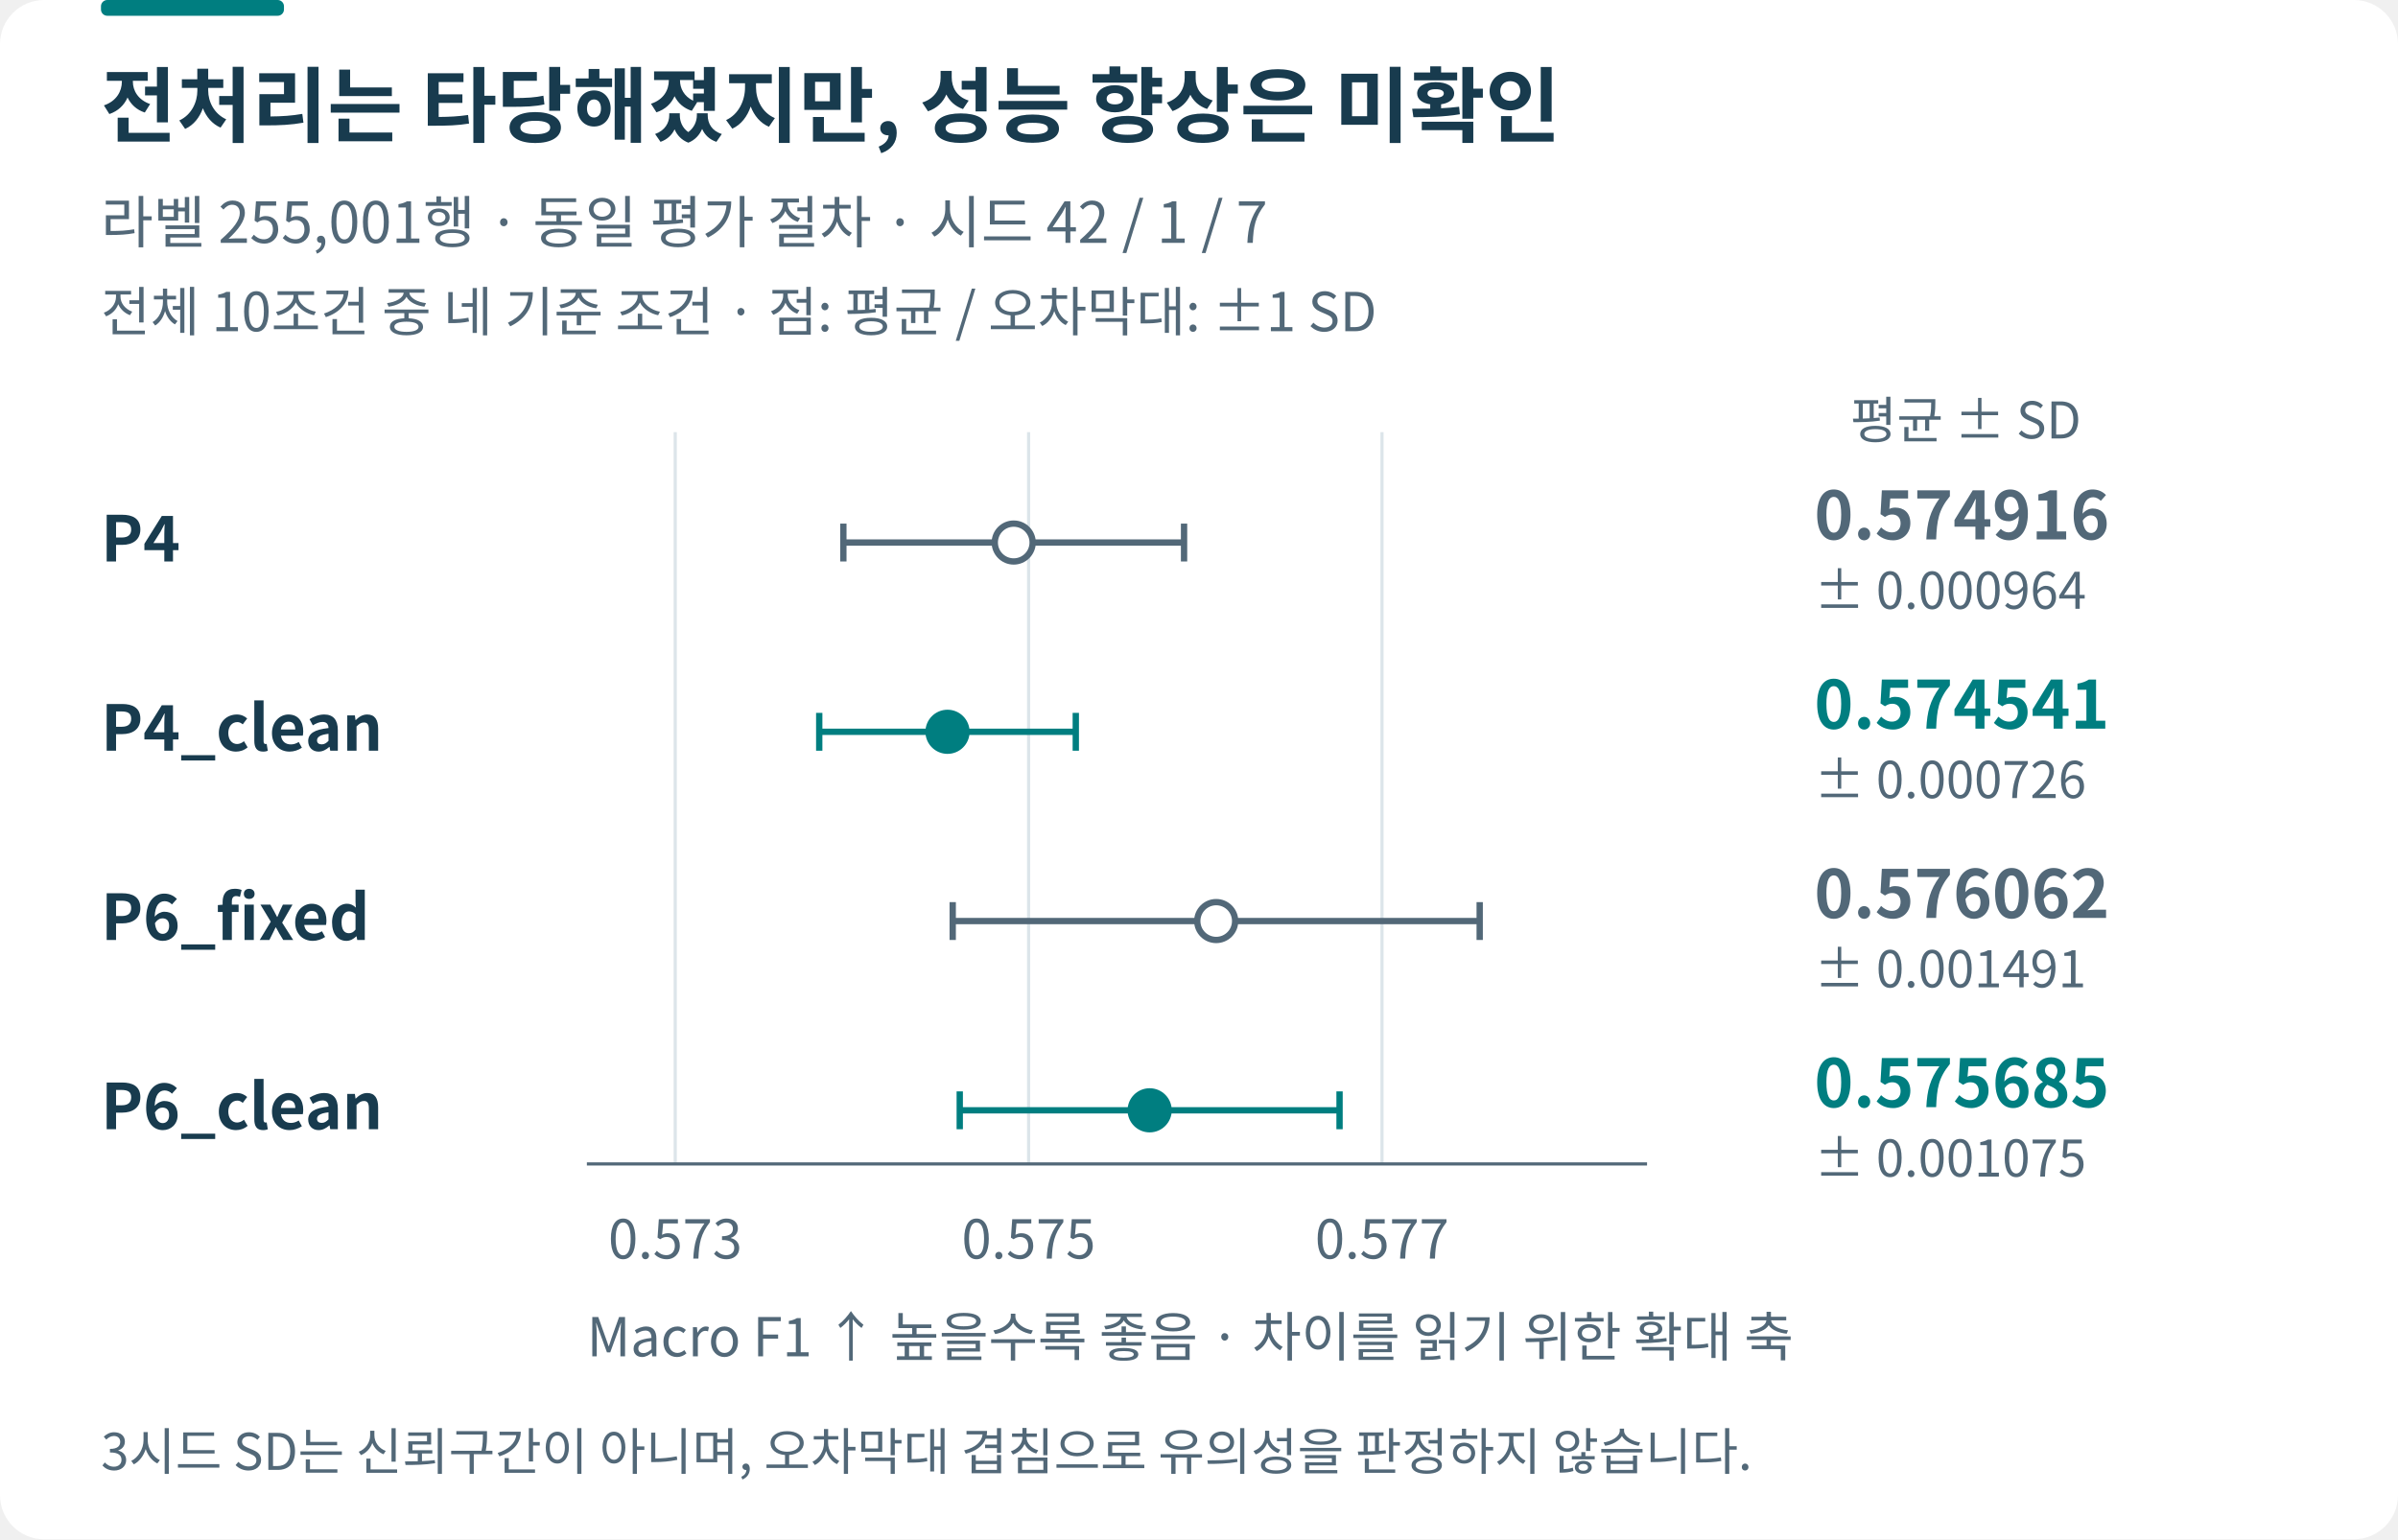
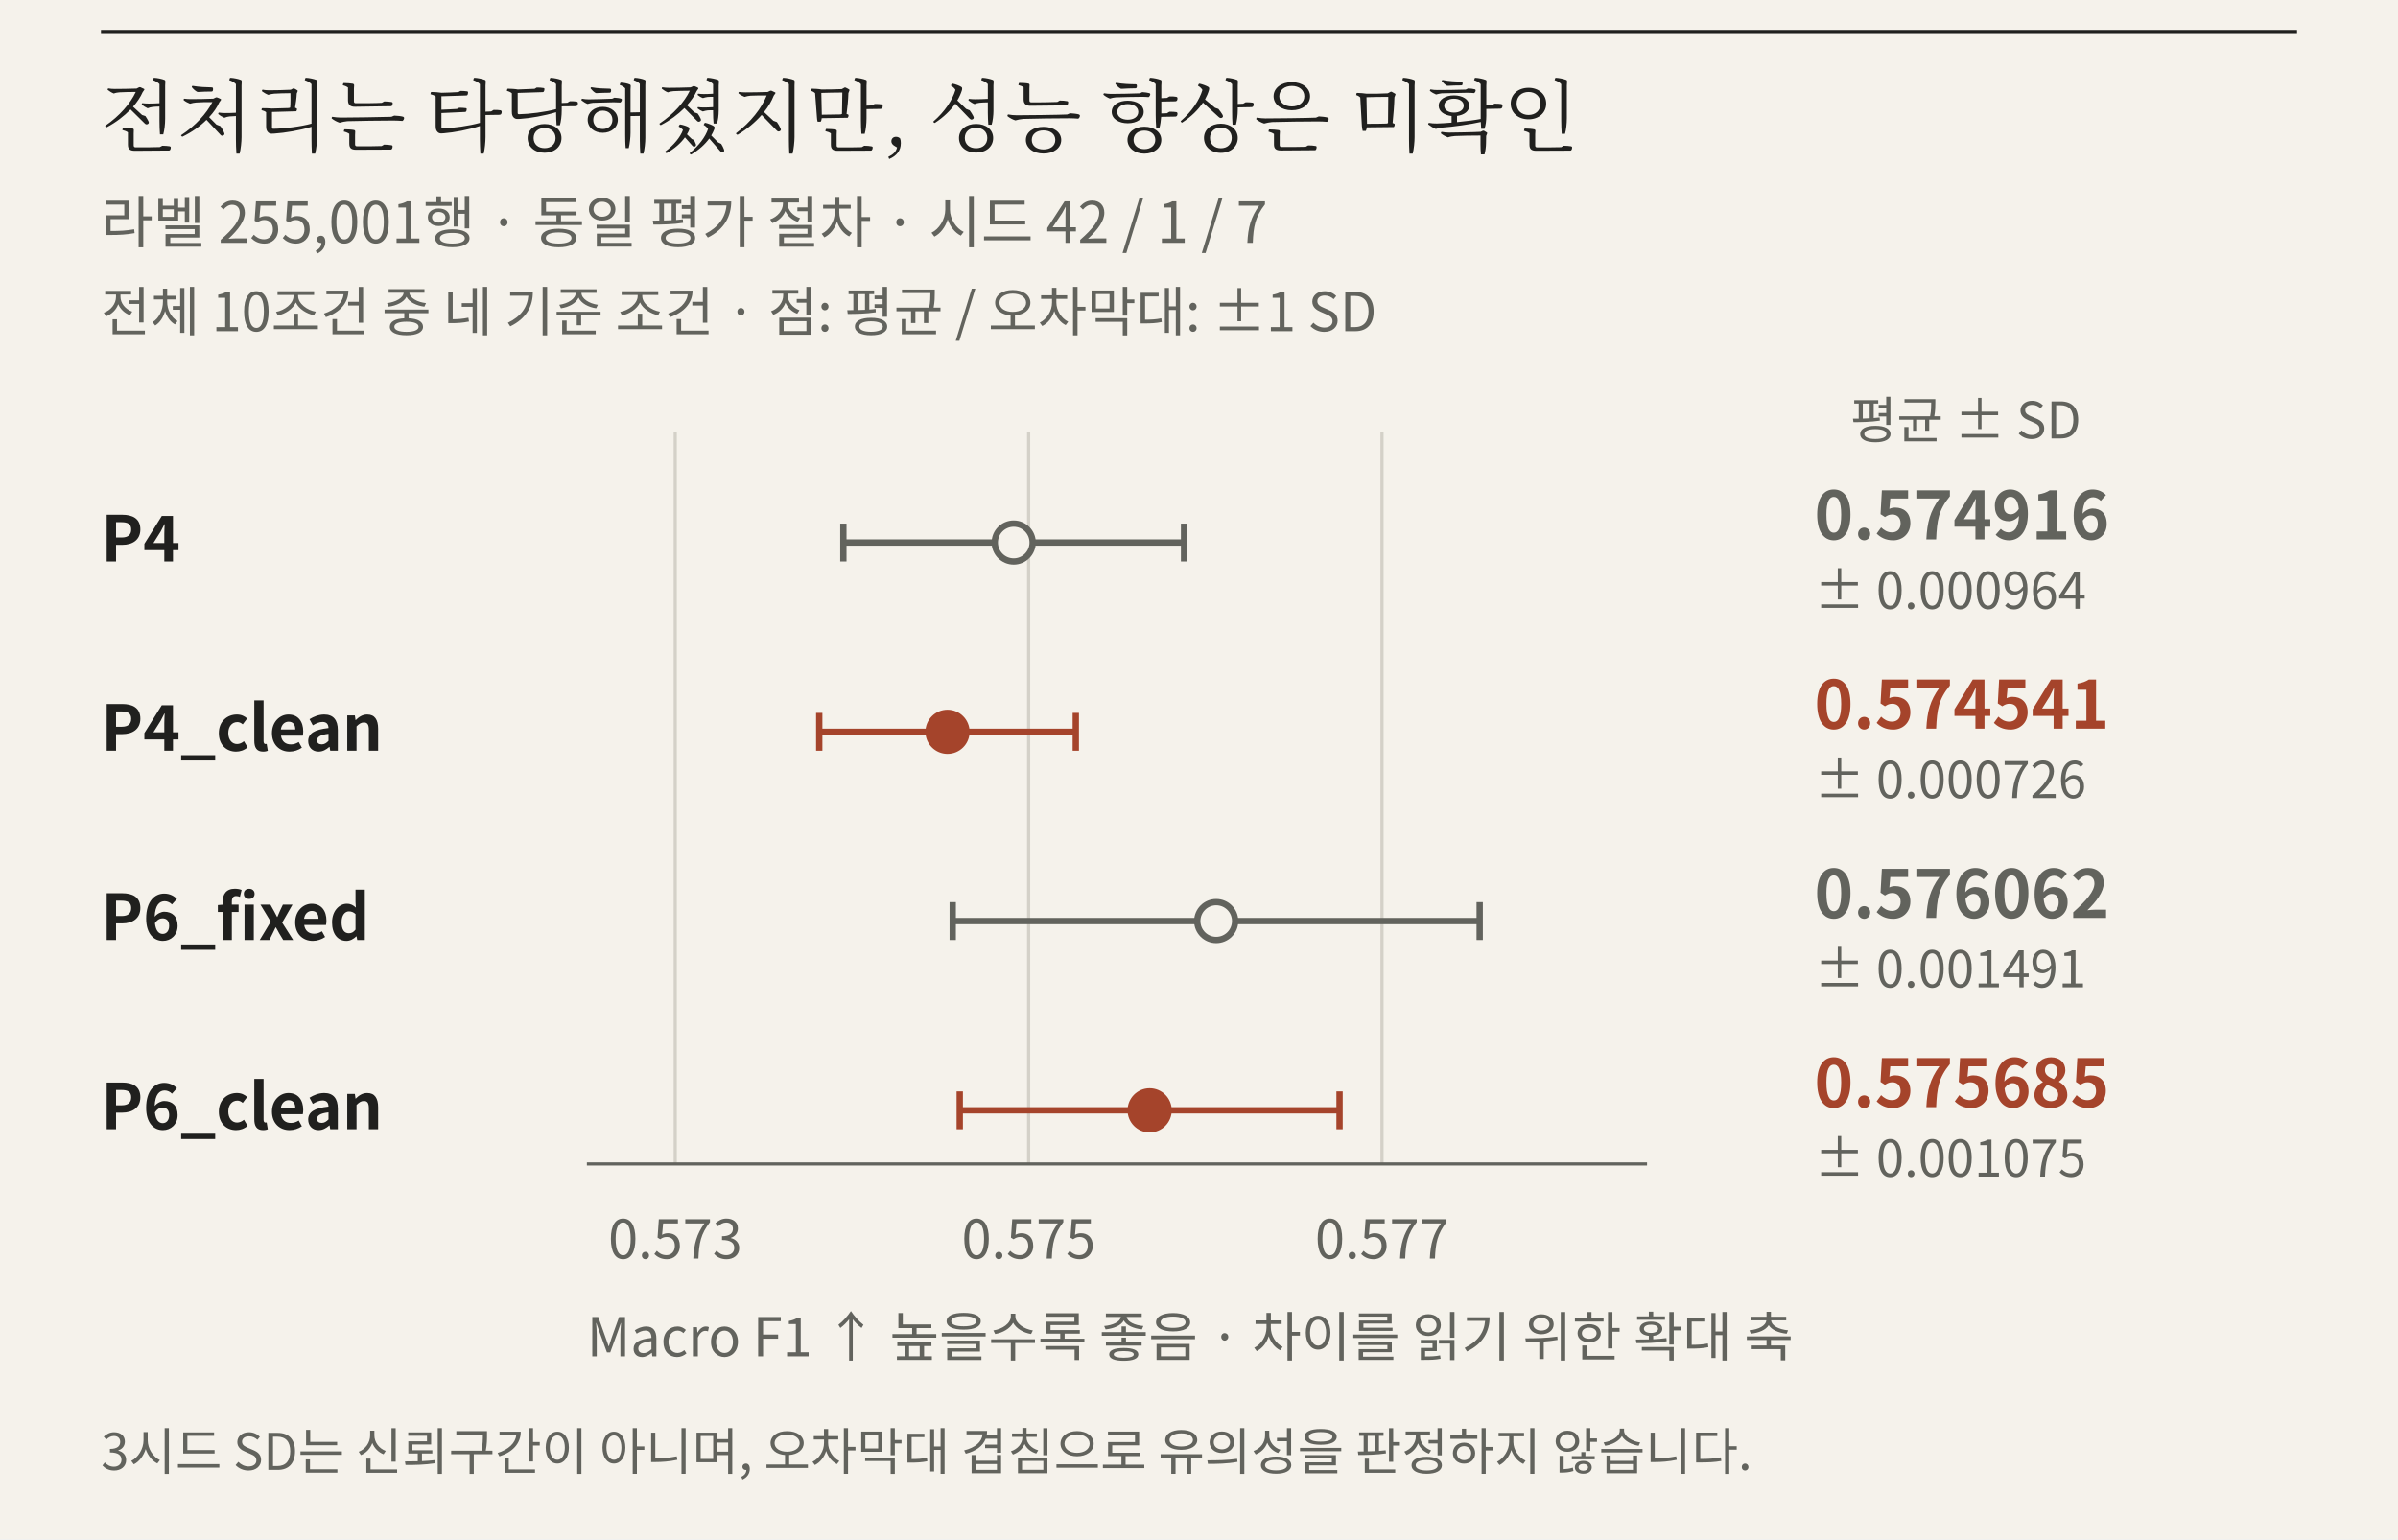
- <svg xmlns="http://www.w3.org/2000/svg" width="760" height="488" viewBox="0 0 760 488" role="img" aria-labelledby="title desc">
+ <svg xmlns="http://www.w3.org/2000/svg" width="1600" height="1027.368" viewBox="0 0 760 488" role="img" aria-labelledby="title desc">
  <style>text{font-family:"Noto Sans CJK KR","Malgun Gothic","Apple SD Gothic Neo",sans-serif;font-variant-numeric:tabular-nums}</style>
-   <rect width="760" height="488" rx="14" fill="#FFFFFF" />
-   <rect x="32" width="58" height="5" rx="2" fill="#007E80" />
-   <text x="32.000" y="43.000" font-size="26" fill="#183B4E" font-weight="700" text-anchor="start">전처리는 타당해졌지만, 성능 향상은 미확인</text>
-   <text x="32.000" y="77.000" font-size="18" fill="#526878" font-weight="400" text-anchor="start">라벨 255,001행 · 동일 평가 절차 · 시드 42 / 1 / 7</text>
-   <text x="32.000" y="105.000" font-size="17" fill="#526878" font-weight="400" text-anchor="start">전체 10조건 중 네 기준 조건 · 점: 평균 / 오차막대: ±1 SD</text>
-   <line x1="214.000" y1="137.000" x2="214.000" y2="369.000" stroke="#DCE5EA" stroke-width="1" />
-   <text x="214.000" y="399.000" font-size="17" fill="#526878" font-weight="400" text-anchor="middle">0.573</text>
-   <line x1="326.000" y1="137.000" x2="326.000" y2="369.000" stroke="#DCE5EA" stroke-width="1" />
-   <text x="326.000" y="399.000" font-size="17" fill="#526878" font-weight="400" text-anchor="middle">0.575</text>
-   <line x1="438.000" y1="137.000" x2="438.000" y2="369.000" stroke="#DCE5EA" stroke-width="1" />
-   <text x="438.000" y="399.000" font-size="17" fill="#526878" font-weight="400" text-anchor="middle">0.577</text>
-   <text x="623.000" y="139.000" font-size="16" fill="#526878" font-weight="400" text-anchor="middle">평균 ± SD</text>
-   <text x="32.000" y="178.000" font-size="20" fill="#183B4E" font-weight="600" text-anchor="start">P4</text>
-   <line x1="267.288" y1="172.000" x2="375.266" y2="172.000" stroke="#526878" stroke-width="2" />
-   <line x1="267.288" y1="166.000" x2="267.288" y2="178.000" stroke="#526878" stroke-width="2" />
-   <line x1="375.266" y1="166.000" x2="375.266" y2="178.000" stroke="#526878" stroke-width="2" />
-   <circle cx="321.277" cy="172.000" r="6" fill="#FFFFFF" stroke="#526878" stroke-width="2" />
-   <text x="575.000" y="171.000" font-size="21" fill="#526878" font-weight="600" text-anchor="start">0.574916</text>
-   <text x="575.000" y="193.000" font-size="16" fill="#526878" font-weight="400" text-anchor="start">± 0.000964</text>
-   <text x="32.000" y="238.000" font-size="20" fill="#183B4E" font-weight="600" text-anchor="start">P4_clean</text>
-   <line x1="259.641" y1="232.000" x2="340.951" y2="232.000" stroke="#007E80" stroke-width="2" />
-   <line x1="259.641" y1="226.000" x2="259.641" y2="238.000" stroke="#007E80" stroke-width="2" />
-   <line x1="340.951" y1="226.000" x2="340.951" y2="238.000" stroke="#007E80" stroke-width="2" />
-   <circle cx="300.296" cy="232.000" r="6" fill="#007E80" stroke="#007E80" stroke-width="2" />
-   <text x="575.000" y="231.000" font-size="21" fill="#007E80" font-weight="600" text-anchor="start">0.574541</text>
-   <text x="575.000" y="253.000" font-size="16" fill="#526878" font-weight="400" text-anchor="start">± 0.000726</text>
-   <text x="32.000" y="298.000" font-size="20" fill="#183B4E" font-weight="600" text-anchor="start">P6_fixed</text>
-   <line x1="301.946" y1="292.000" x2="468.960" y2="292.000" stroke="#526878" stroke-width="2" />
-   <line x1="301.946" y1="286.000" x2="301.946" y2="298.000" stroke="#526878" stroke-width="2" />
-   <line x1="468.960" y1="286.000" x2="468.960" y2="298.000" stroke="#526878" stroke-width="2" />
-   <circle cx="385.453" cy="292.000" r="6" fill="#FFFFFF" stroke="#526878" stroke-width="2" />
-   <text x="575.000" y="291.000" font-size="21" fill="#526878" font-weight="600" text-anchor="start">0.576062</text>
-   <text x="575.000" y="313.000" font-size="16" fill="#526878" font-weight="400" text-anchor="start">± 0.001491</text>
-   <text x="32.000" y="358.000" font-size="20" fill="#183B4E" font-weight="600" text-anchor="start">P6_clean</text>
-   <line x1="304.174" y1="352.000" x2="424.546" y2="352.000" stroke="#007E80" stroke-width="2" />
-   <line x1="304.174" y1="346.000" x2="304.174" y2="358.000" stroke="#007E80" stroke-width="2" />
-   <line x1="424.546" y1="346.000" x2="424.546" y2="358.000" stroke="#007E80" stroke-width="2" />
-   <circle cx="364.360" cy="352.000" r="6" fill="#007E80" stroke="#007E80" stroke-width="2" />
-   <text x="575.000" y="351.000" font-size="21" fill="#007E80" font-weight="600" text-anchor="start">0.575685</text>
-   <text x="575.000" y="373.000" font-size="16" fill="#526878" font-weight="400" text-anchor="start">± 0.001075</text>
-   <line x1="186.000" y1="369.000" x2="522.000" y2="369.000" stroke="#526878" stroke-width="1" />
-   <text x="186.000" y="430.000" font-size="17" fill="#526878" font-weight="400" text-anchor="start">Macro F1 ↑ 높을수록 좋음 · 차이를 읽기 위한 확대 축</text>
-   <text x="32.000" y="466.000" font-size="16" fill="#526878" font-weight="400" text-anchor="start">3시드 SD는 신뢰구간이 아니며, 오차막대 겹침으로 유의성을 판정하지 않습니다.</text>
+   <rect width="760" height="488" fill="#F5F2EB" />
+   <line x1="32" y1="10" x2="728" y2="10" stroke="#20201E" stroke-width="1" />
+   <text x="32.000" y="46.000" font-size="25" fill="#20201E" font-weight="500" text-anchor="start" style="font-family:Noto Serif CJK KR, Nanum Myeongjo, Batang, serif">전처리는 타당해졌지만, 성능 향상은 미확인</text>
+   <text x="32.000" y="77.000" font-size="18" fill="#62635D" font-weight="400" text-anchor="start">라벨 255,001행 · 동일 평가 절차 · 시드 42 / 1 / 7</text>
+   <text x="32.000" y="105.000" font-size="17" fill="#62635D" font-weight="400" text-anchor="start">전체 10조건 중 네 기준 조건 · 점: 평균 / 오차막대: ±1 SD</text>
+   <line x1="214.000" y1="137.000" x2="214.000" y2="369.000" stroke="#D4D1C8" stroke-width="1" />
+   <text x="214.000" y="399.000" font-size="17" fill="#62635D" font-weight="400" text-anchor="middle">0.573</text>
+   <line x1="326.000" y1="137.000" x2="326.000" y2="369.000" stroke="#D4D1C8" stroke-width="1" />
+   <text x="326.000" y="399.000" font-size="17" fill="#62635D" font-weight="400" text-anchor="middle">0.575</text>
+   <line x1="438.000" y1="137.000" x2="438.000" y2="369.000" stroke="#D4D1C8" stroke-width="1" />
+   <text x="438.000" y="399.000" font-size="17" fill="#62635D" font-weight="400" text-anchor="middle">0.577</text>
+   <text x="623.000" y="139.000" font-size="16" fill="#62635D" font-weight="400" text-anchor="middle">평균 ± SD</text>
+   <text x="32.000" y="178.000" font-size="20" fill="#20201E" font-weight="600" text-anchor="start">P4</text>
+   <line x1="267.288" y1="172.000" x2="375.266" y2="172.000" stroke="#62635D" stroke-width="2" />
+   <line x1="267.288" y1="166.000" x2="267.288" y2="178.000" stroke="#62635D" stroke-width="2" />
+   <line x1="375.266" y1="166.000" x2="375.266" y2="178.000" stroke="#62635D" stroke-width="2" />
+   <circle cx="321.277" cy="172.000" r="6" fill="#F5F2EB" stroke="#62635D" stroke-width="2" />
+   <text x="575.000" y="171.000" font-size="21" fill="#62635D" font-weight="600" text-anchor="start">0.574916</text>
+   <text x="575.000" y="193.000" font-size="16" fill="#62635D" font-weight="400" text-anchor="start">± 0.000964</text>
+   <text x="32.000" y="238.000" font-size="20" fill="#20201E" font-weight="600" text-anchor="start">P4_clean</text>
+   <line x1="259.641" y1="232.000" x2="340.951" y2="232.000" stroke="#A5442B" stroke-width="2" />
+   <line x1="259.641" y1="226.000" x2="259.641" y2="238.000" stroke="#A5442B" stroke-width="2" />
+   <line x1="340.951" y1="226.000" x2="340.951" y2="238.000" stroke="#A5442B" stroke-width="2" />
+   <circle cx="300.296" cy="232.000" r="6" fill="#A5442B" stroke="#A5442B" stroke-width="2" />
+   <text x="575.000" y="231.000" font-size="21" fill="#A5442B" font-weight="600" text-anchor="start">0.574541</text>
+   <text x="575.000" y="253.000" font-size="16" fill="#62635D" font-weight="400" text-anchor="start">± 0.000726</text>
+   <text x="32.000" y="298.000" font-size="20" fill="#20201E" font-weight="600" text-anchor="start">P6_fixed</text>
+   <line x1="301.946" y1="292.000" x2="468.960" y2="292.000" stroke="#62635D" stroke-width="2" />
+   <line x1="301.946" y1="286.000" x2="301.946" y2="298.000" stroke="#62635D" stroke-width="2" />
+   <line x1="468.960" y1="286.000" x2="468.960" y2="298.000" stroke="#62635D" stroke-width="2" />
+   <circle cx="385.453" cy="292.000" r="6" fill="#F5F2EB" stroke="#62635D" stroke-width="2" />
+   <text x="575.000" y="291.000" font-size="21" fill="#62635D" font-weight="600" text-anchor="start">0.576062</text>
+   <text x="575.000" y="313.000" font-size="16" fill="#62635D" font-weight="400" text-anchor="start">± 0.001491</text>
+   <text x="32.000" y="358.000" font-size="20" fill="#20201E" font-weight="600" text-anchor="start">P6_clean</text>
+   <line x1="304.174" y1="352.000" x2="424.546" y2="352.000" stroke="#A5442B" stroke-width="2" />
+   <line x1="304.174" y1="346.000" x2="304.174" y2="358.000" stroke="#A5442B" stroke-width="2" />
+   <line x1="424.546" y1="346.000" x2="424.546" y2="358.000" stroke="#A5442B" stroke-width="2" />
+   <circle cx="364.360" cy="352.000" r="6" fill="#A5442B" stroke="#A5442B" stroke-width="2" />
+   <text x="575.000" y="351.000" font-size="21" fill="#A5442B" font-weight="600" text-anchor="start">0.575685</text>
+   <text x="575.000" y="373.000" font-size="16" fill="#62635D" font-weight="400" text-anchor="start">± 0.001075</text>
+   <line x1="186.000" y1="369.000" x2="522.000" y2="369.000" stroke="#62635D" stroke-width="1" />
+   <text x="186.000" y="430.000" font-size="17" fill="#62635D" font-weight="400" text-anchor="start">Macro F1 ↑ 높을수록 좋음 · 차이를 읽기 위한 확대 축</text>
+   <text x="32.000" y="466.000" font-size="16" fill="#62635D" font-weight="400" text-anchor="start">3시드 SD는 신뢰구간이 아니며, 오차막대 겹침으로 유의성을 판정하지 않습니다.</text>
</svg>
